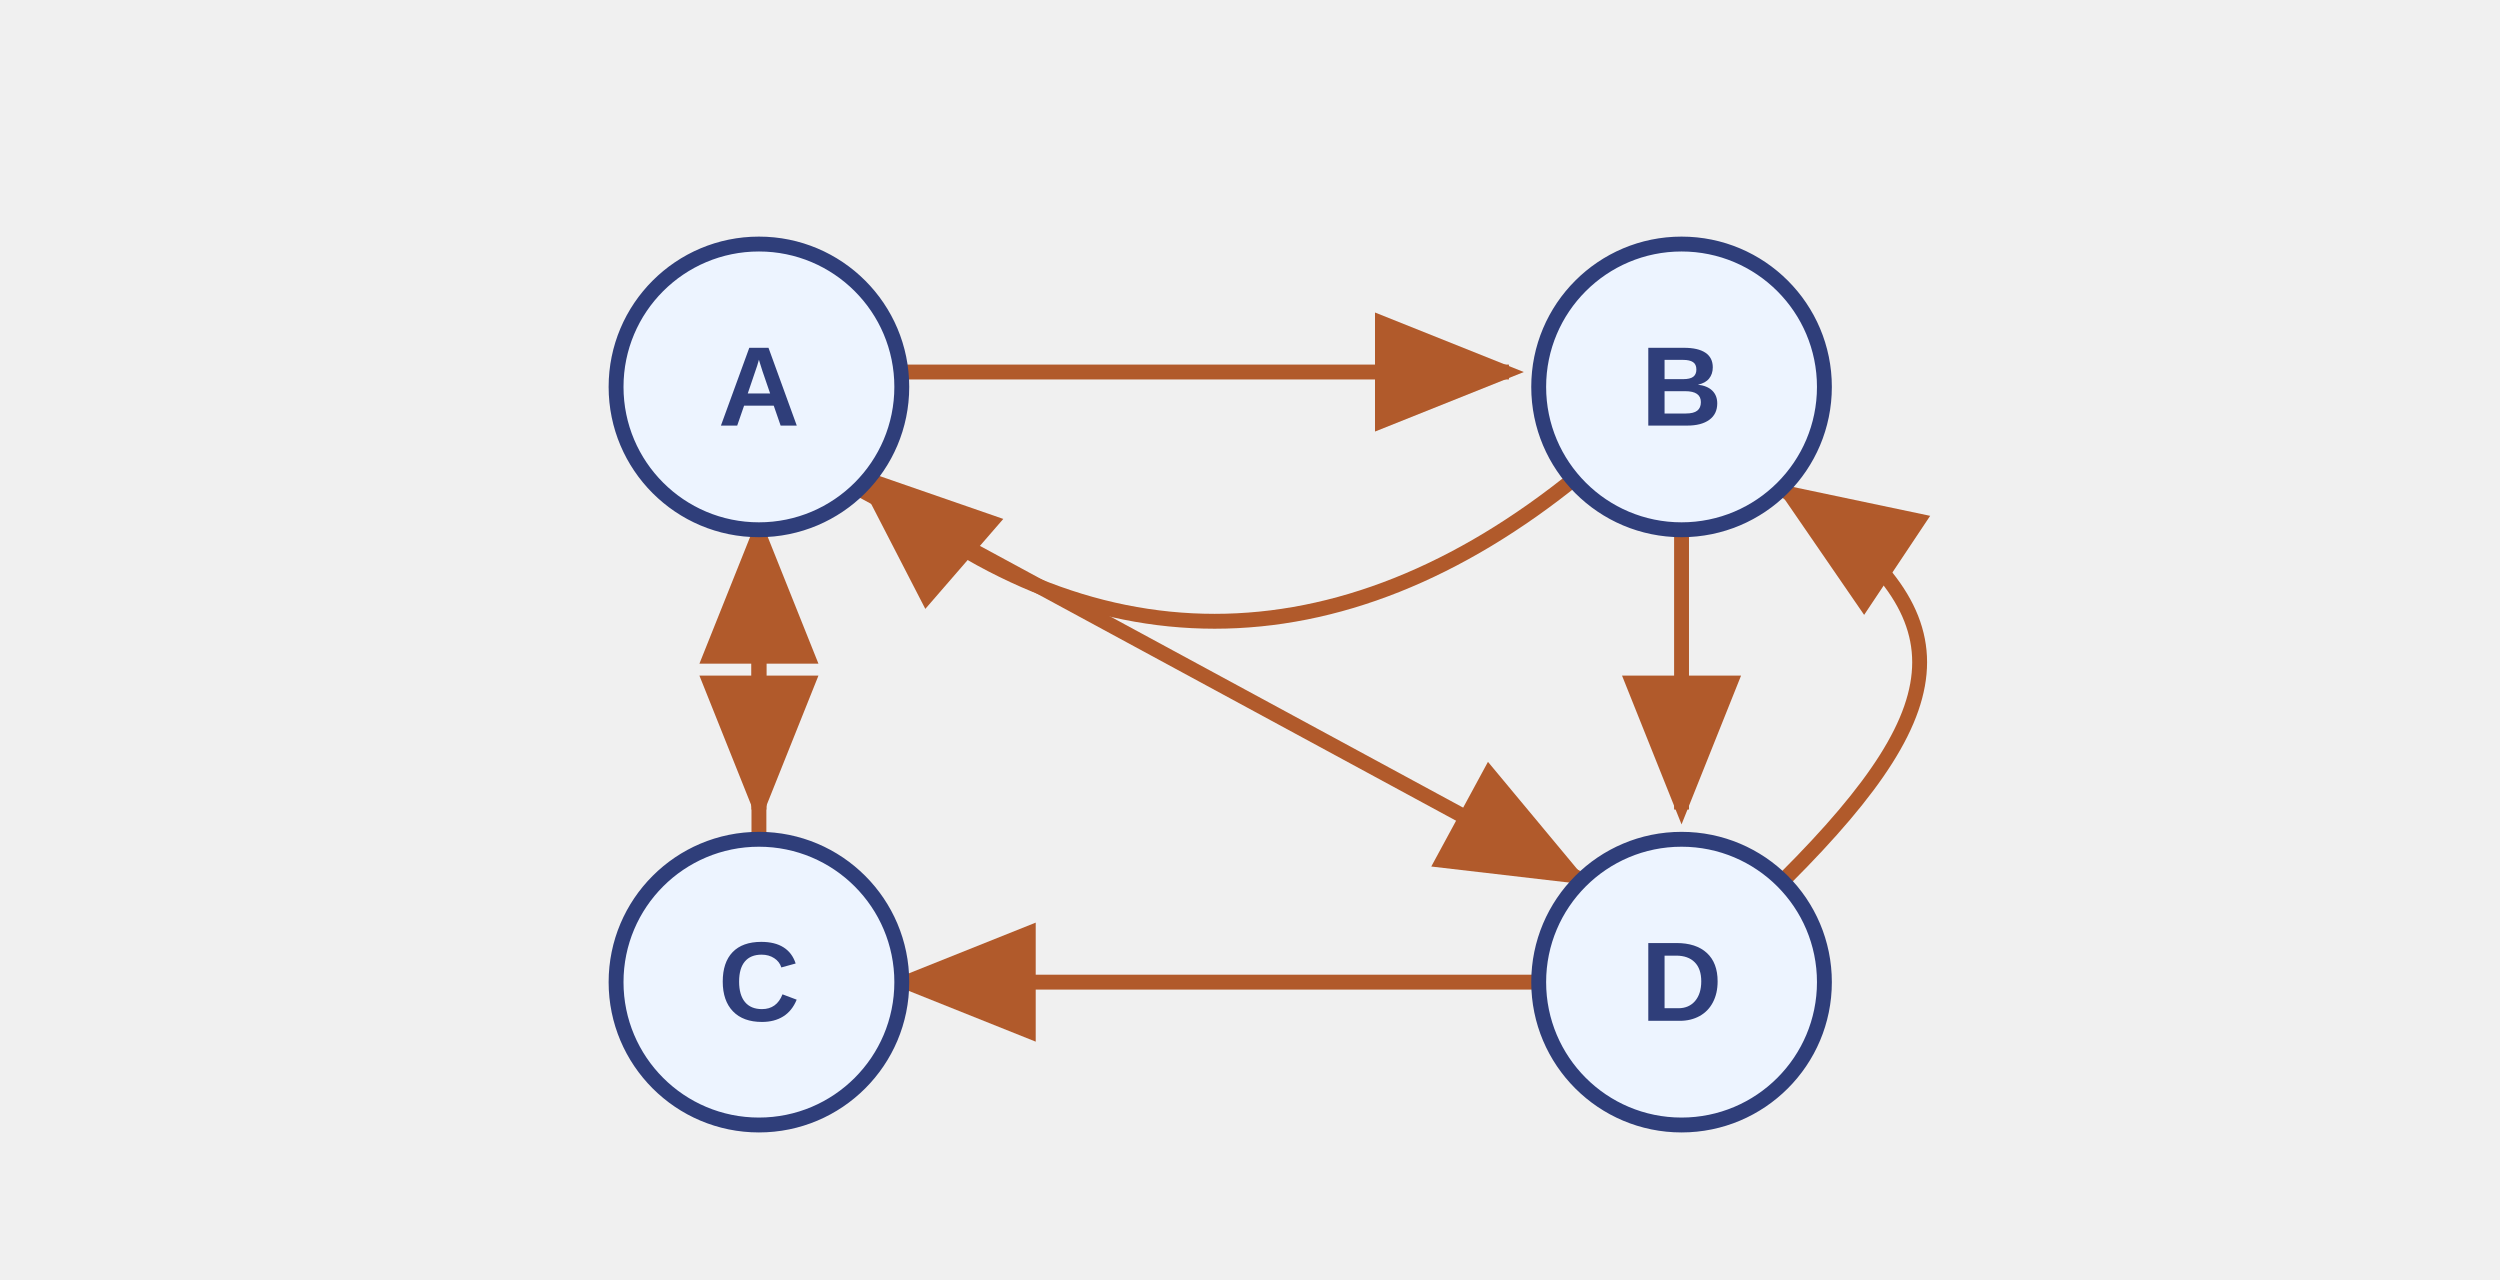
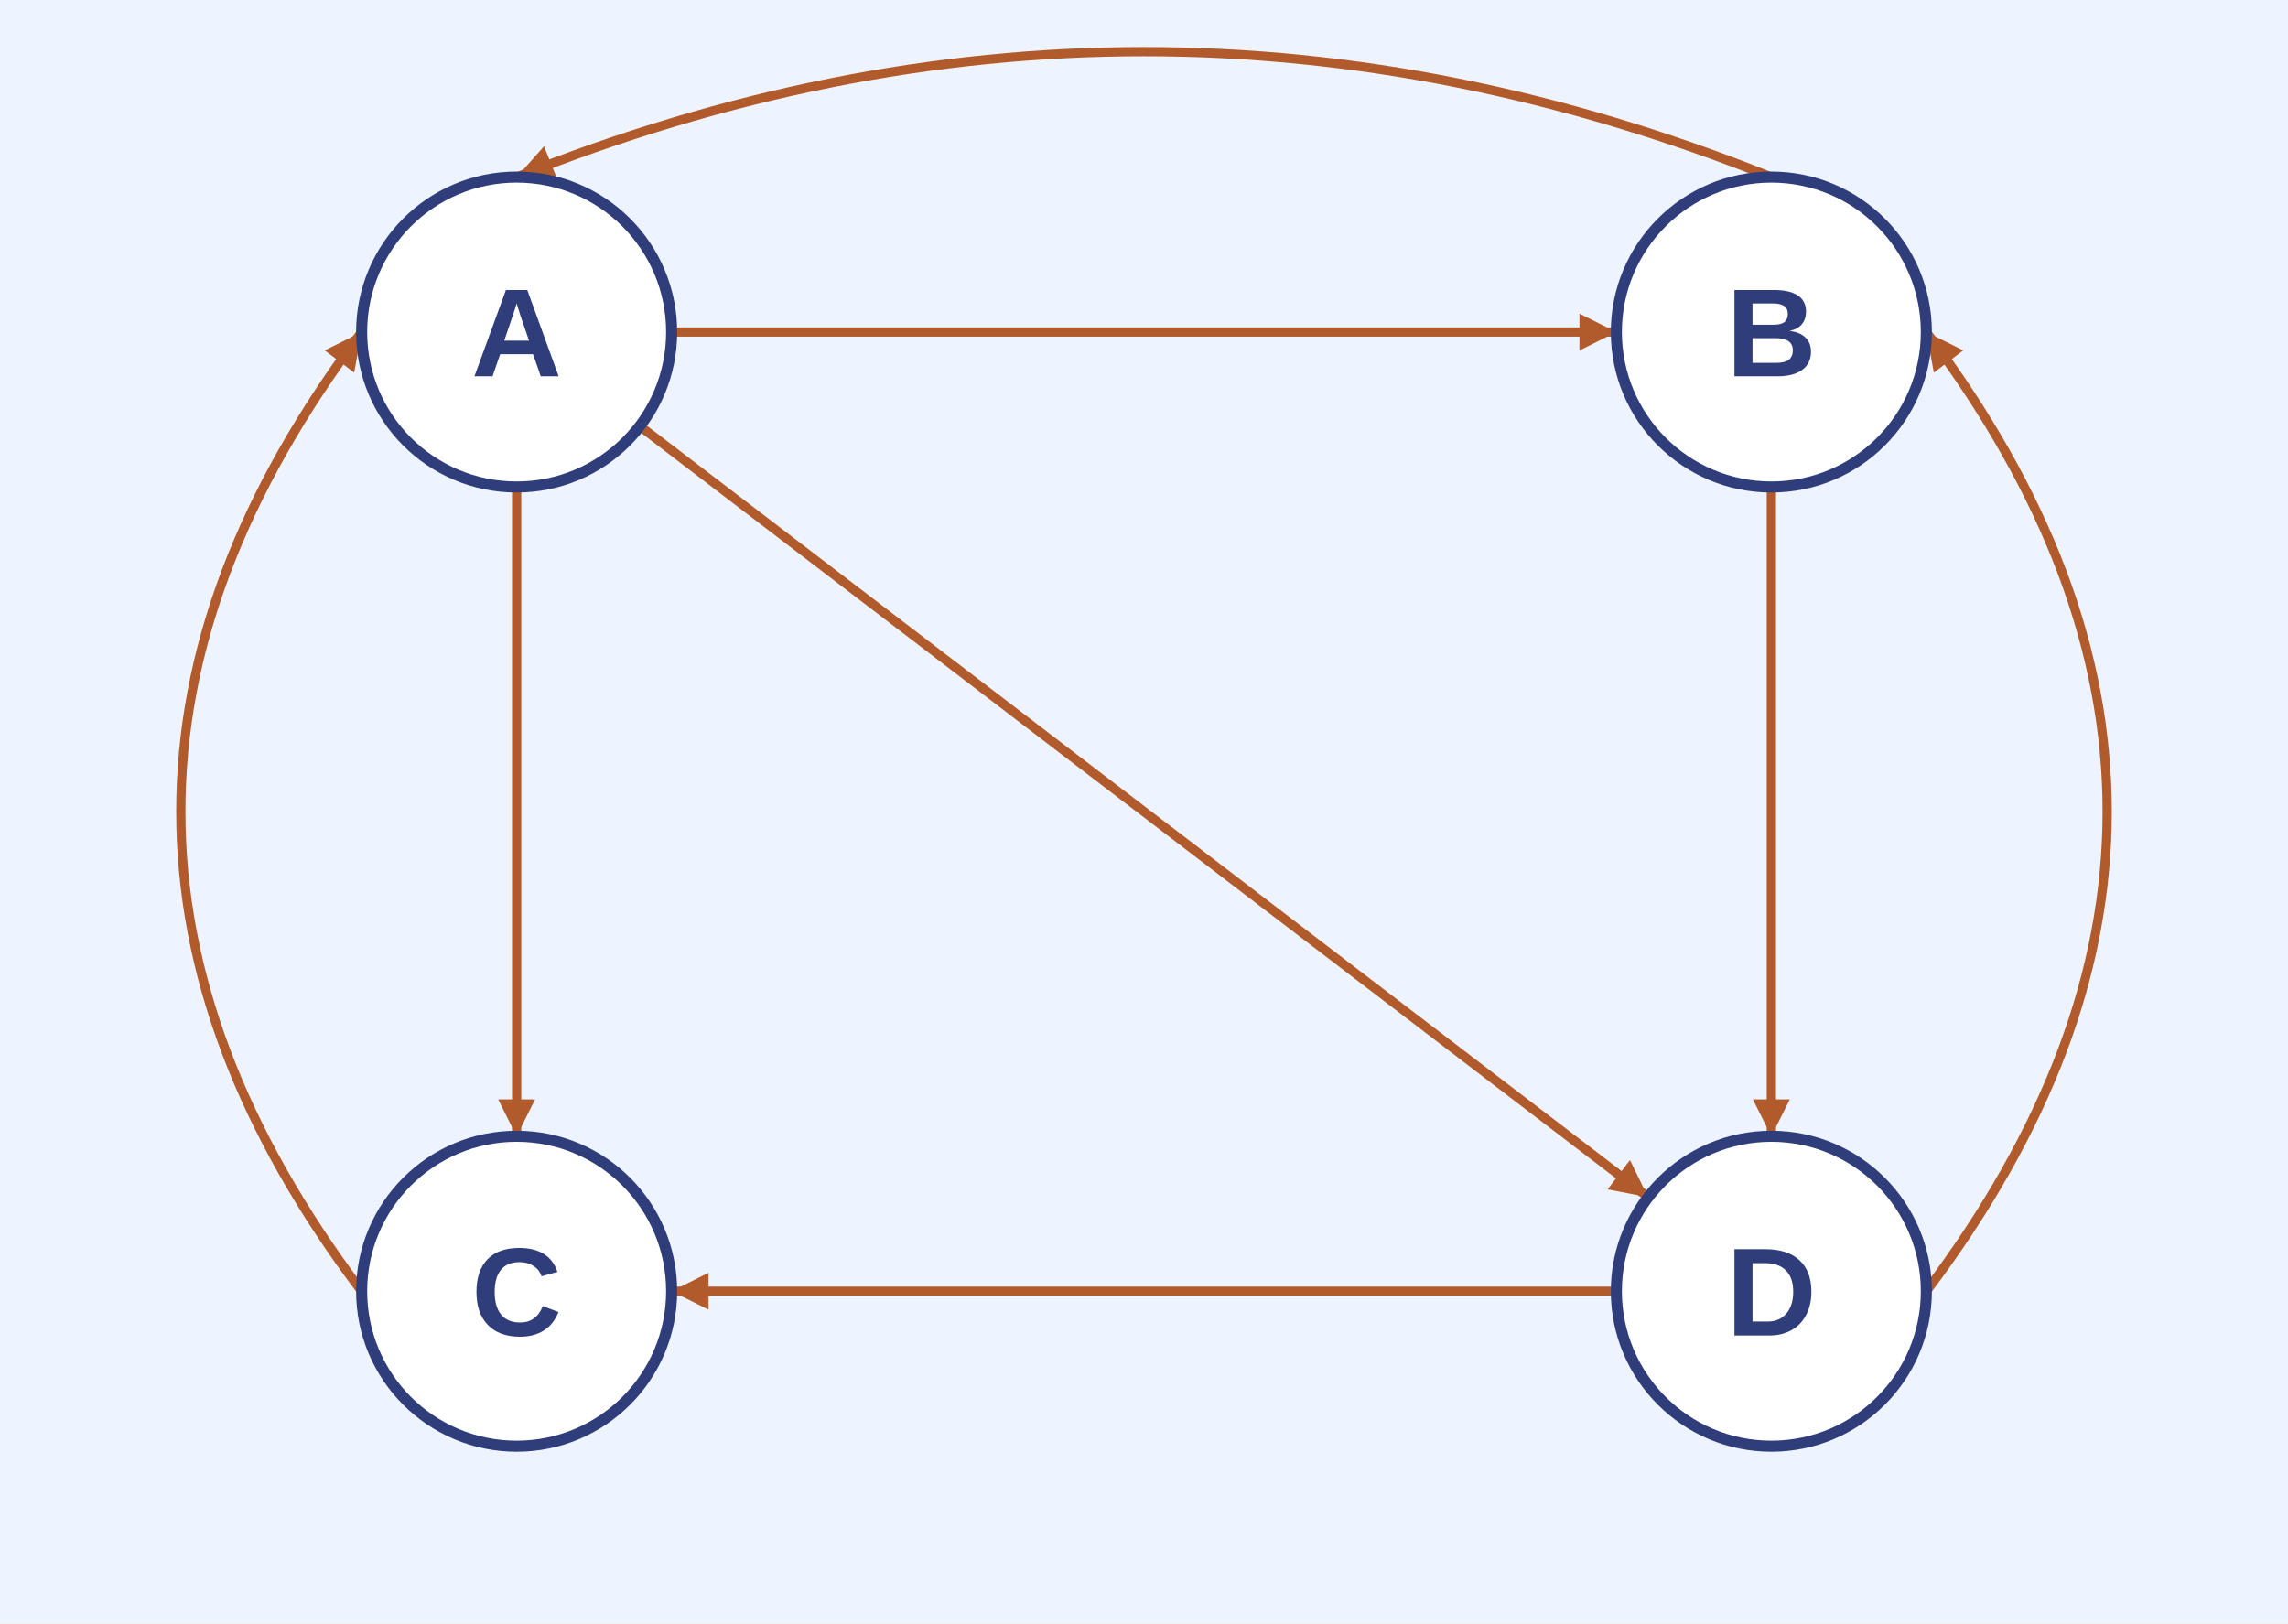
- <svg xmlns="http://www.w3.org/2000/svg" width="840" height="430" viewBox="0 0 840 430" role="img" aria-labelledby="title desc">
+ <svg xmlns="http://www.w3.org/2000/svg" viewBox="0 0 620 440" width="620" height="440" role="img" aria-labelledby="h51-t h51-d">
  <defs>
-     <marker id="arrow" markerWidth="10" markerHeight="8" refX="9" refY="4" orient="auto">
-       <path d="M0,0 L10,4 L0,8 Z" fill="#B15A2B" />
+     <marker id="h51-arw" markerUnits="userSpaceOnUse" markerWidth="12" markerHeight="12" refX="10" refY="5" orient="auto">
+       <path d="M0,0 L10,5 L0,10 Z" fill="#B15A2B" />
    </marker>
  </defs>
-   <g fill="none" stroke="#B15A2B" stroke-width="5" marker-end="url(#arrow)">
-     <path d="M303 125 L507 125" />
-     <path d="M530 160 C450 225 365 225 290 160" />
-     <path d="M255 178 L255 272" />
-     <path d="M290 165 L530 295" />
-     <path d="M565 178 L565 272" />
-     <path d="M517 330 L303 330" />
-     <path d="M255 282 L255 178" />
-     <path d="M600 295 C660 235 660 205 600 165" />
-   </g>
-   <g fill="#edf4ff" stroke="#2F3E7A" stroke-width="5">
-     <circle cx="255" cy="130" r="48" />
-     <circle cx="565" cy="130" r="48" />
-     <circle cx="255" cy="330" r="48" />
-     <circle cx="565" cy="330" r="48" />
-   </g>
-   <g font-family="Arial,sans-serif" font-size="38" font-weight="700" fill="#2F3E7A" text-anchor="middle">
-     <text x="255" y="143">A</text>
-     <text x="565" y="143">B</text>
-     <text x="255" y="343">C</text>
-     <text x="565" y="343">D</text>
-   </g>
+   <rect x="0" y="0" width="620" height="440" fill="#edf4ff" />
+   <path d="M 182,90 L 438,90" fill="none" stroke="#B15A2B" stroke-width="2.5" marker-end="url(#h51-arw)" data-source="A" data-target="B" />
+   <path d="M 480,48 Q 310,-20 140,48" fill="none" stroke="#B15A2B" stroke-width="2.5" marker-end="url(#h51-arw)" data-source="B" data-target="A" />
+   <path d="M 140,132 L 140,308" fill="none" stroke="#B15A2B" stroke-width="2.5" marker-end="url(#h51-arw)" data-source="A" data-target="C" />
+   <path d="M 98,350 Q 0,220 98,90" fill="none" stroke="#B15A2B" stroke-width="2.5" marker-end="url(#h51-arw)" data-source="C" data-target="A" />
+   <path d="M 480,132 L 480,308" fill="none" stroke="#B15A2B" stroke-width="2.5" marker-end="url(#h51-arw)" data-source="B" data-target="D" />
+   <path d="M 522,350 Q 620,220 522,90" fill="none" stroke="#B15A2B" stroke-width="2.5" marker-end="url(#h51-arw)" data-source="D" data-target="B" />
+   <path d="M 173.4,115.5 L 446.6,324.5" fill="none" stroke="#B15A2B" stroke-width="2.5" marker-end="url(#h51-arw)" data-source="A" data-target="D" />
+   <path d="M 438,350 L 182,350" fill="none" stroke="#B15A2B" stroke-width="2.5" marker-end="url(#h51-arw)" data-source="D" data-target="C" />
+   <circle cx="140" cy="90" r="42" fill="#ffffff" stroke="#2F3E7A" stroke-width="3" />
+   <text x="140" y="102" font-family="Arial, sans-serif" font-size="34" fill="#2F3E7A" font-weight="bold" text-anchor="middle">A</text>
+   <circle cx="480" cy="90" r="42" fill="#ffffff" stroke="#2F3E7A" stroke-width="3" />
+   <text x="480" y="102" font-family="Arial, sans-serif" font-size="34" fill="#2F3E7A" font-weight="bold" text-anchor="middle">B</text>
+   <circle cx="140" cy="350" r="42" fill="#ffffff" stroke="#2F3E7A" stroke-width="3" />
+   <text x="140" y="362" font-family="Arial, sans-serif" font-size="34" fill="#2F3E7A" font-weight="bold" text-anchor="middle">C</text>
+   <circle cx="480" cy="350" r="42" fill="#ffffff" stroke="#2F3E7A" stroke-width="3" />
+   <text x="480" y="362" font-family="Arial, sans-serif" font-size="34" fill="#2F3E7A" font-weight="bold" text-anchor="middle">D</text>
</svg>
